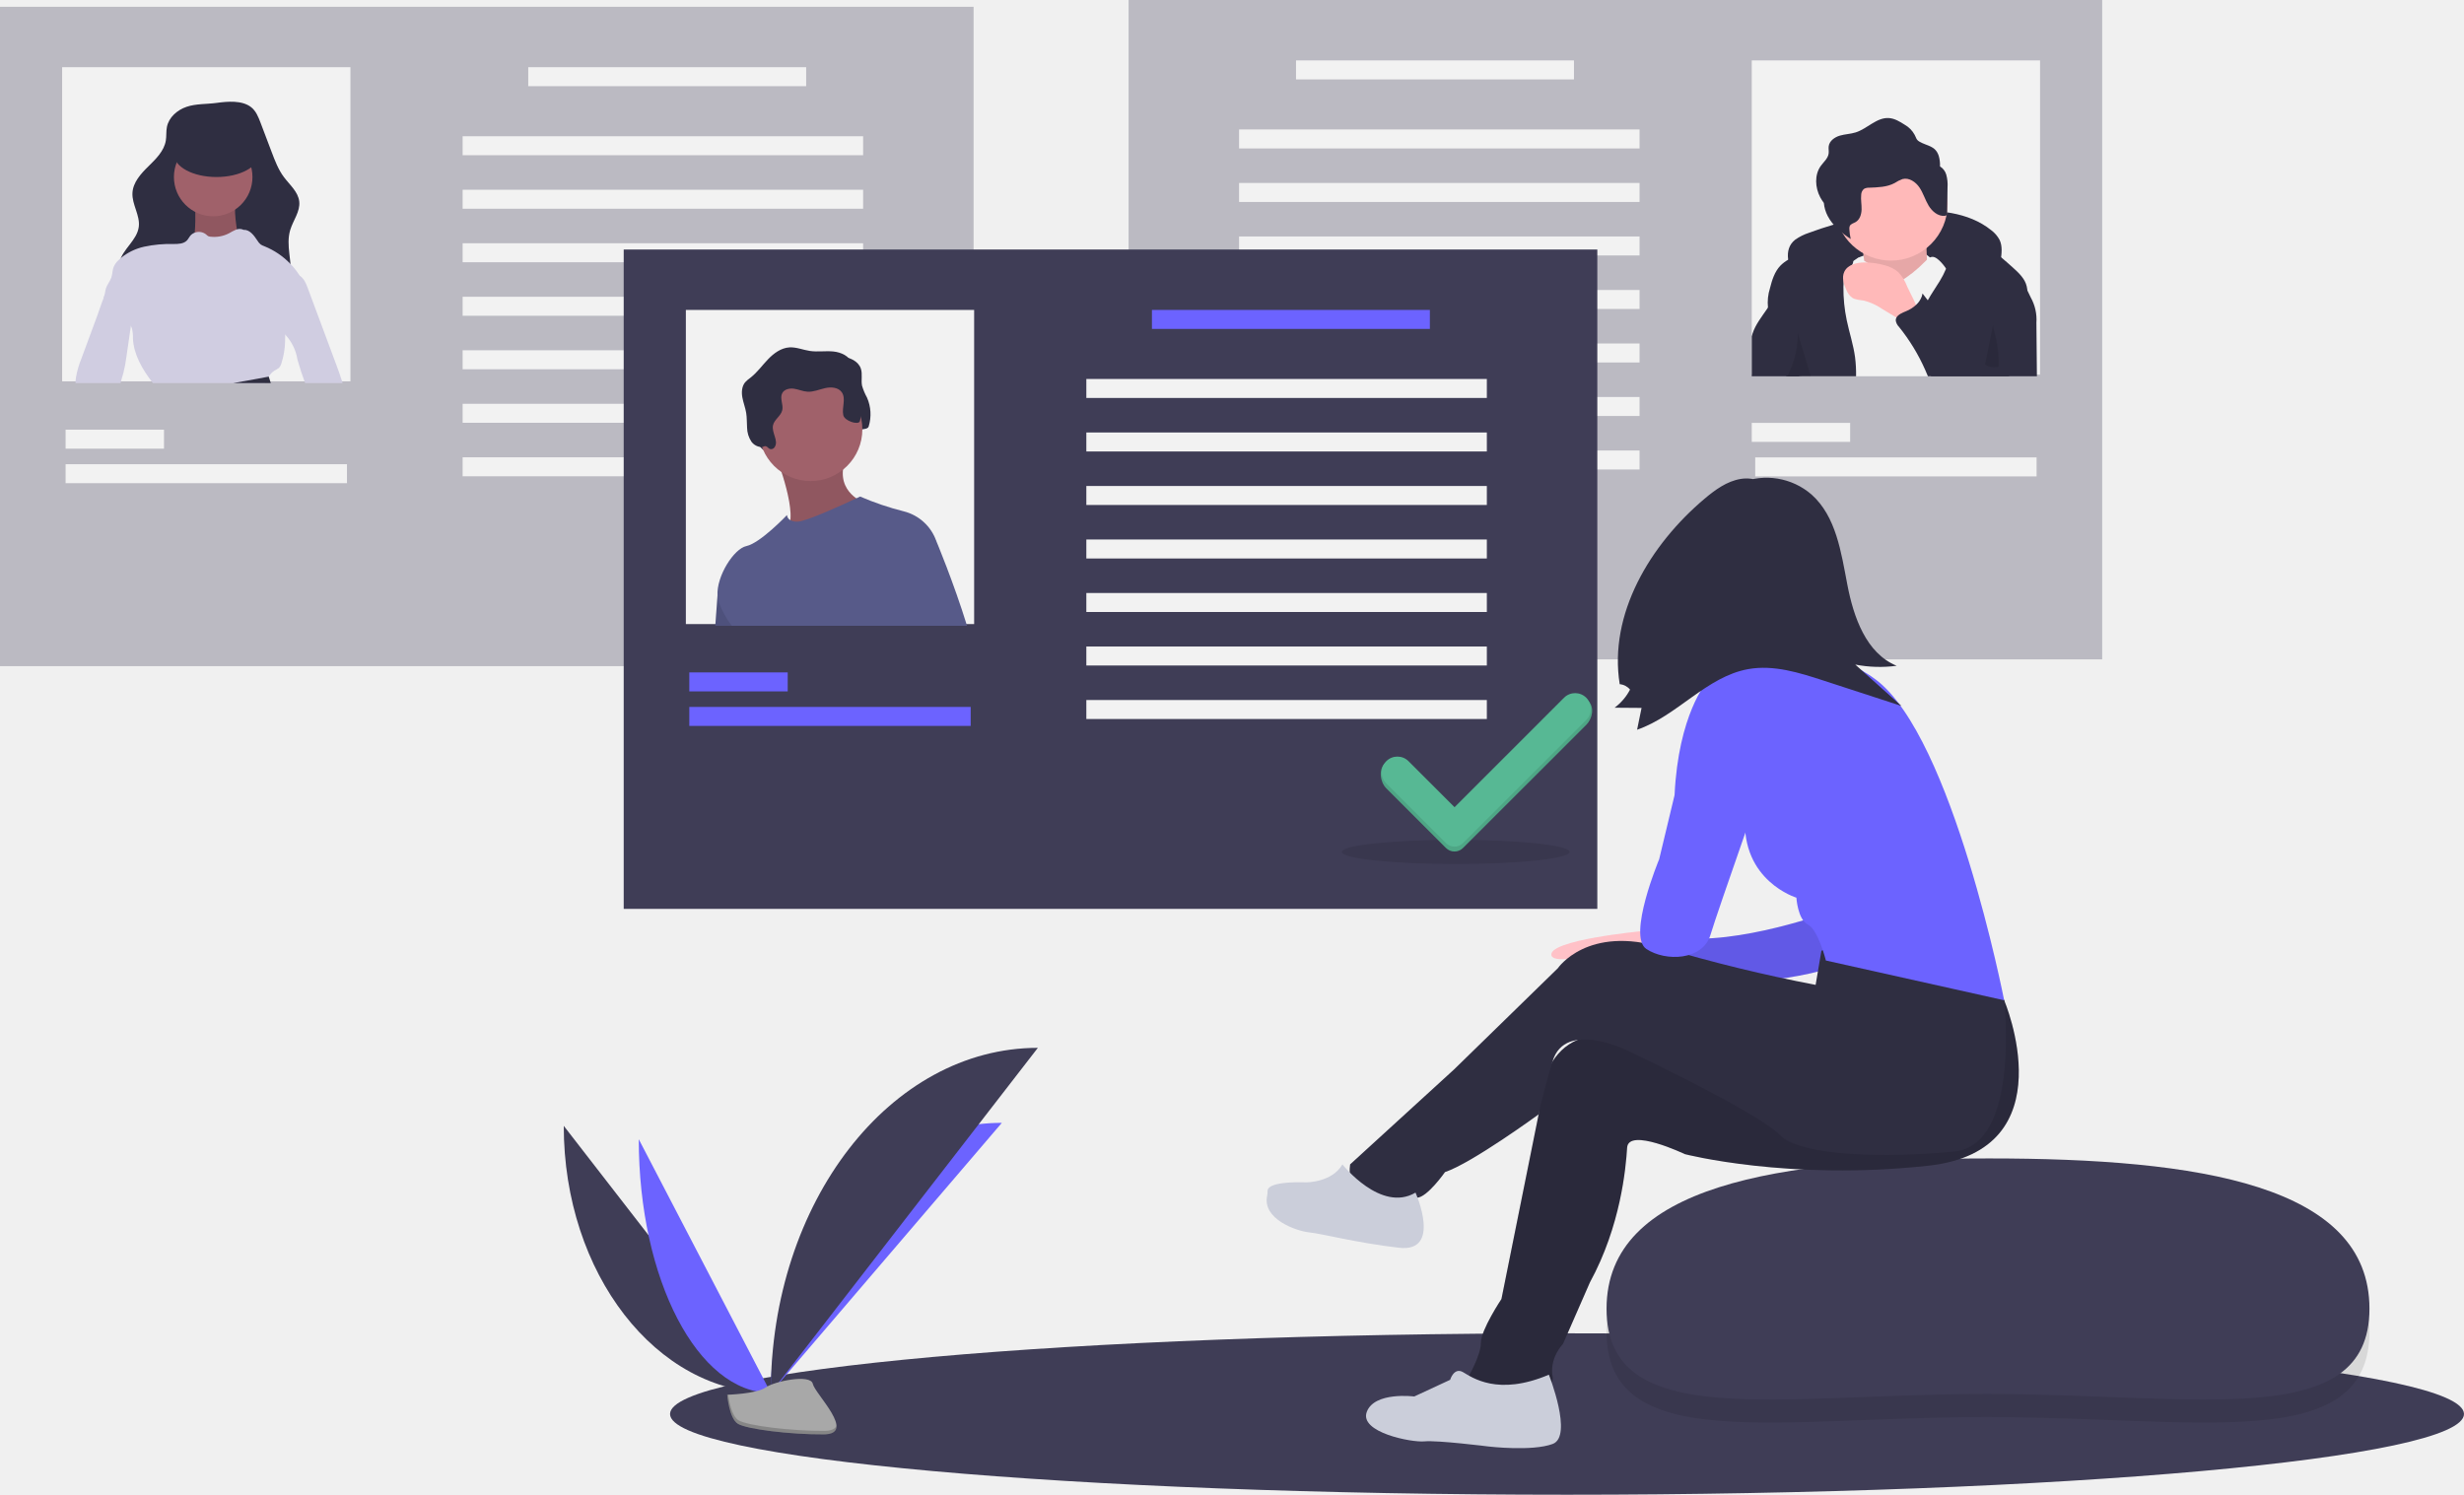
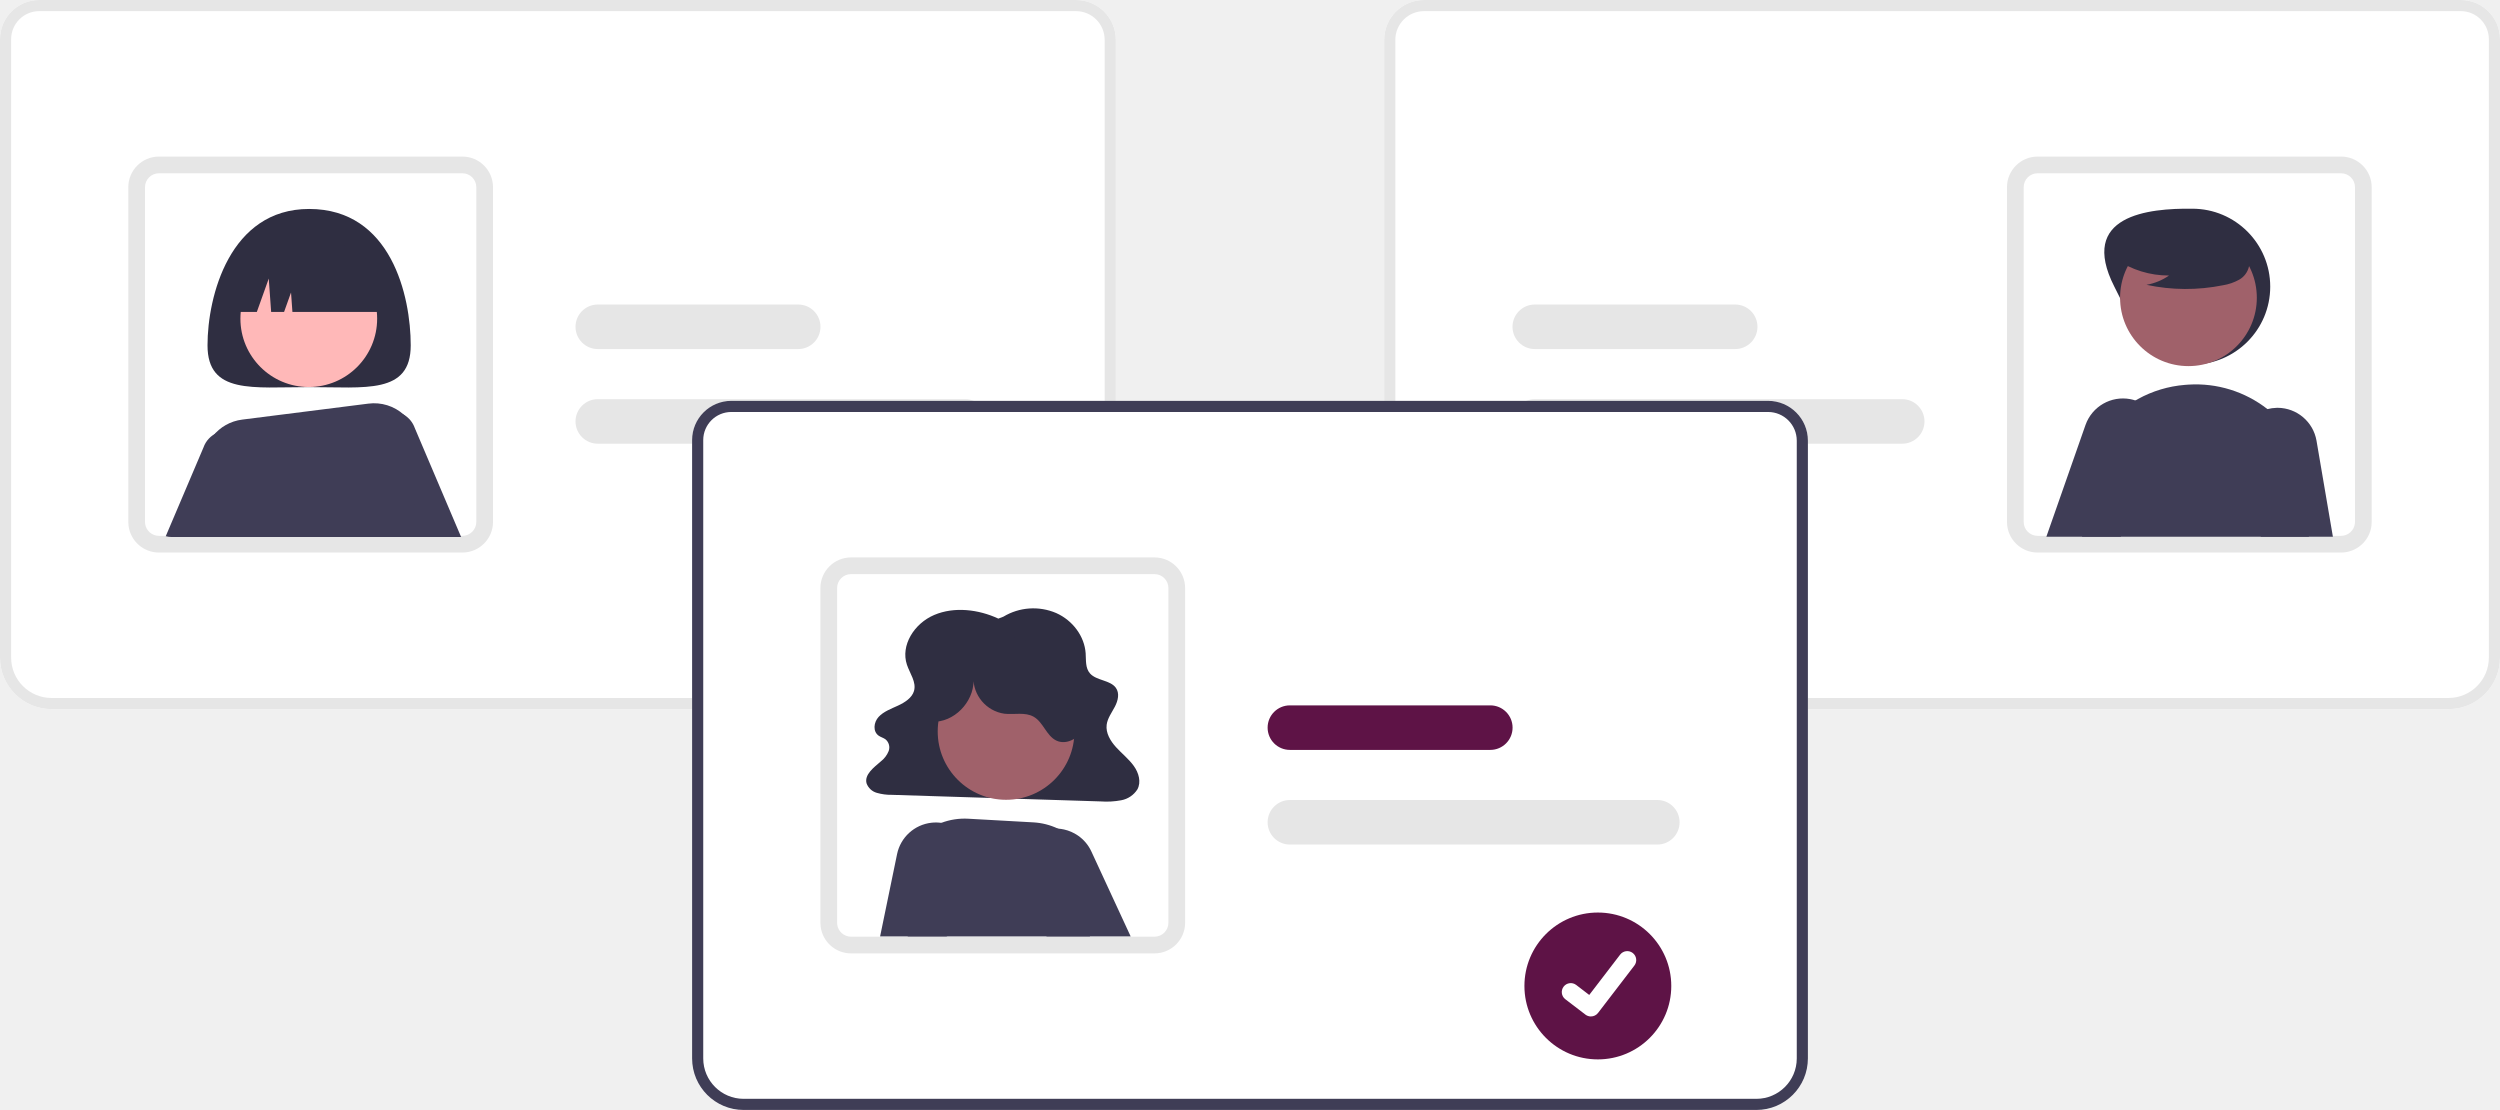
- <svg xmlns="http://www.w3.org/2000/svg" id="b225c2ac-b0fc-4c56-8095-6e63207963c3" data-name="Layer 1" width="1068.583" height="648.295" viewBox="0 0 1068.583 648.295">
-   <ellipse cx="679.583" cy="613.295" rx="389" ry="35" fill="#3f3d56" />
-   <rect x="555.153" y="125.852" width="422.231" height="285.979" transform="translate(1466.829 411.8314) rotate(-180)" fill="#3f3d56" opacity="0.3" />
-   <rect x="759.703" y="26.202" width="125.022" height="136.252" fill="#f2f2f2" />
-   <rect x="627.771" y="152.055" width="120.53" height="8.235" transform="translate(1310.364 186.4918) rotate(-180)" fill="#f2f2f2" />
-   <rect x="825.411" y="309.268" width="42.672" height="8.235" transform="translate(1627.786 500.9191) rotate(-180)" fill="#f2f2f2" />
-   <rect x="826.908" y="324.241" width="122.028" height="8.235" transform="translate(1710.136 530.8645) rotate(-180)" fill="#f2f2f2" />
-   <rect x="603.066" y="182" width="173.684" height="8.235" transform="translate(1314.107 246.3827) rotate(-180)" fill="#f2f2f2" />
-   <rect x="603.066" y="205.208" width="173.684" height="8.235" transform="translate(1314.107 292.7982) rotate(-180)" fill="#f2f2f2" />
-   <rect x="603.066" y="228.415" width="173.684" height="8.235" transform="translate(1314.107 339.2136) rotate(-180)" fill="#f2f2f2" />
-   <rect x="603.066" y="251.623" width="173.684" height="8.235" transform="translate(1314.107 385.6291) rotate(-180)" fill="#f2f2f2" />
-   <rect x="603.066" y="274.831" width="173.684" height="8.235" transform="translate(1314.107 432.0445) rotate(-180)" fill="#f2f2f2" />
-   <rect x="603.066" y="298.039" width="173.684" height="8.235" transform="translate(1314.107 478.46) rotate(-180)" fill="#f2f2f2" />
-   <rect x="603.066" y="321.246" width="173.684" height="8.235" transform="translate(1314.107 524.8755) rotate(-180)" fill="#f2f2f2" />
-   <path d="M844.187,229.857a22.115,22.115,0,0,1,6.054-3.036,154.367,154.367,0,0,1,42.655-9.285c12.683-.899,26.43.169,36.336,8.14a12.494,12.494,0,0,1,3.686,4.294c1.246,2.689.869,5.816.465,8.752a9.89,9.89,0,0,1-.849,3.295c-1.333,2.538-4.615,3.427-7.466,3.123s-5.526-1.51-8.337-2.07a37.269,37.269,0,0,0-5.266-.536l-17.635-.955c-10.966-.594-22.077-1.177-32.834,1.036a32.706,32.706,0,0,0-9.486,3.269c-2.457,1.379-4.111,3.359-6.391.811C841.112,242.219,838.896,233.992,844.187,229.857Z" transform="translate(-65.70844 -125.8523)" fill="#2f2e41" />
-   <path d="M871.514,237.656s23.72-10.633,32.717,1.636-4.908,7.361-4.908,7.361l-15.541,4.908-17.177-3.272Z" transform="translate(-65.70844 -125.8523)" fill="#f2f2f2" />
-   <path d="M872.741,229.885s3.272,15.541.818,19.63,13.905,9.815,13.905,9.815l15.541-6.543s-4.09-25.356,0-30.263Z" transform="translate(-65.70844 -125.8523)" fill="#ffb9b9" />
-   <path d="M872.741,229.885s3.272,15.541.818,19.63,13.905,9.815,13.905,9.815l15.541-6.543s-4.09-25.356,0-30.263Z" transform="translate(-65.70844 -125.8523)" opacity="0.1" />
-   <path d="M910.366,214.345a24.558,24.558,0,0,1-24.538,24.538,23.947,23.947,0,0,1-4.36-.393,24.537,24.537,0,1,1,28.897-24.145Z" transform="translate(-65.70844 -125.8523)" fill="#ffb9b9" />
-   <path d="M925.182,289.055h-78.255l1.774-7.704,7.681-33.471,8.879-5.997.007-.007,4.17-2.822,2.074-1.4s1.228.561,2.643,1.325c.412.232.831.472,1.25.726.007-.007.007,0,.007,0a14.648,14.648,0,0,1,1.931,1.34c.112.105.21.195.307.292,1.557,1.557,6.101,9.822,13.618,5.592a11.448,11.448,0,0,0,1.1-.689,54.46,54.46,0,0,0,5.592-4.439c1.58-1.445,2.605-2.56,3.444-3.331a5.438,5.438,0,0,1,1.273-.943,2.42,2.42,0,0,1,1.145-.277c2.456,0,5.727,4.904,5.727,4.904l.097.284.007.022,10.324,30.993Z" transform="translate(-65.70844 -125.8523)" fill="#f2f2f2" />
-   <path d="M846.927,289.055h23.717a57.721,57.721,0,0,0-.427-8.205c-.726-5.473-2.508-10.743-3.631-16.148a67.934,67.934,0,0,1-1.43-14.404c.007-.666.022-1.34.082-2.014a9.22,9.22,0,0,1,1.295-4.372c.561-.861,1.333-1.595,1.931-2.418a5.548,5.548,0,0,0,.547-.861v-.007a4.976,4.976,0,0,0,.202-.457,3.696,3.696,0,0,0,.225-1.115c.135-2.47-2.104-4.851-4.522-5.869a16.906,16.906,0,0,0-10.593-.427,50.422,50.422,0,0,0-9.957,4.073c-1.071.524-2.134,1.063-3.159,1.662a15.684,15.684,0,0,0-3.346,2.545c-2.545,2.628-3.661,6.289-4.559,9.83a20.782,20.782,0,0,0-.861,8.385c.007.09.03.187.045.277.891,4.664,4.694,8.168,6.723,12.465,2.351,4.986,2.194,10.795,1.258,16.23-.045.277-.097.554-.15.831h6.61Z" transform="translate(-65.70844 -125.8523)" fill="#2f2e41" />
-   <path d="M943.471,259.102a185.349,185.349,0,0,0-6.461,29.953H903.202q-1.325-3.616-2.643-7.239a54.276,54.276,0,0,1-1.804-5.57,26.657,26.657,0,0,1-.756-6.708c0-.539.022-1.085.067-1.624a.023.023,0,0,0,0-.03,26.789,26.789,0,0,1,1.954-8.287,30.912,30.912,0,0,1,1.722-3.496c1.572-2.845,3.474-5.525,5.166-8.31a38.138,38.138,0,0,0,2.748-5.33.028.028,0,0,1,.007-.022,19.132,19.132,0,0,0,1.55-7.449c-.052-3.302-5.637-9.059.434-8.505,8.287.749,15.407,5.518,21.898,10.953,1.729,1.452,3.421,2.957,5.076,4.439,2.56,2.306,5.263,4.821,6.034,8.183a8.724,8.724,0,0,1,.217,1.632A22.405,22.405,0,0,1,943.471,259.102Z" transform="translate(-65.70844 -125.8523)" fill="#2f2e41" />
-   <path d="M892.797,250.073a18.281,18.281,0,0,0-3.839-6.189,14.241,14.241,0,0,0-5.864-2.971,32.065,32.065,0,0,0-8.602-1.233c-3.464-.022-7.481.908-8.952,4.044-1.168,2.49-.263,5.44.914,7.926a7.771,7.771,0,0,0,2.425,3.276c1.494,1.009,3.426.977,5.197,1.315a23.969,23.969,0,0,1,7.681,3.48l6.067,3.667,10.421,6.299c-.275-.166-.177-7.312-.497-8.484C896.718,257.432,894.397,253.646,892.797,250.073Z" transform="translate(-65.70844 -125.8523)" fill="#ffb9b9" />
-   <path d="M909.748,201.557a6.228,6.228,0,0,0-2.701-3.526,14.294,14.294,0,0,0-.57-4.653c-1.486-4.393-5.006-4.141-8.328-6.084-1.441-.843-1.352-1.587-2.102-2.972a11.029,11.029,0,0,0-4.25-4.336c-2.131-1.358-4.38-2.756-6.901-2.928-5.298-.361-9.359,4.622-14.423,6.221-2.232.705-4.63.734-6.874,1.4s-4.482,2.257-4.816,4.574c-.154,1.069.118,2.167-.039,3.236-.311,2.125-2.176,3.613-3.424,5.361-2.76,3.865-2.444,9.325-.237,13.53a19.019,19.019,0,0,0,1.591,2.49,15.319,15.319,0,0,0,1.68,5.689c2.207,4.205,6.005,7.348,9.972,9.958a23.537,23.537,0,0,1-.588-4.247,2.929,2.929,0,0,1,.181-1.407c.442-.924,1.609-1.169,2.499-1.675,1.844-1.048,2.567-3.366,2.62-5.486s-.396-4.243-.174-6.352a3.471,3.471,0,0,1,1.188-2.553,4.104,4.104,0,0,1,2.24-.534c3.777-.154,7.724-.224,11.056-2.01a16.385,16.385,0,0,1,3.441-1.741c2.832-.738,5.726,1.246,7.358,3.675s2.446,5.32,3.951,7.829,4.107,4.747,7.018,4.45a1.165,1.165,0,0,0,.869-.387,1.303,1.303,0,0,0,.16-.741l.163-11.128A16.82,16.82,0,0,0,909.748,201.557Z" transform="translate(-65.70844 -125.8523)" fill="#2f2e41" />
-   <path d="M845.033,275.872q.797,6.569.966,13.183H825.411V271.754c.105-.419.217-.831.352-1.243,1.288-3.968,3.99-7.292,6.333-10.743.112-.172.232-.344.344-.517a28.107,28.107,0,0,0,2.56-4.619c.337-.794.876-4.634,1.445-4.963,2.441-1.415,4.424,4.634,4.761,5.982,1.198,4.799,2.239,9.642,3.025,14.531Q844.692,273.023,845.033,275.872Z" transform="translate(-65.70844 -125.8523)" fill="#2f2e41" />
-   <path d="M949.071,289.055H901.809c-.404-.951-.801-1.902-1.22-2.845a83.172,83.172,0,0,0-11.334-18.589,4.918,4.918,0,0,1-1.4-2.777,2.351,2.351,0,0,1,.307-1.25c.719-1.34,2.62-2.126,4.162-2.762a14.343,14.343,0,0,0,4.327-2.725,9.279,9.279,0,0,0,2.501-3.691,8.099,8.099,0,0,0,.314-1.273c.217.284.442.576.659.861.531.704,1.071,1.4,1.617,2.096,5.24,6.73,10.998,13.363,18.237,17.353a30.682,30.682,0,0,0,5.959,2.538,1.564,1.564,0,0,0,1.258,0,1.522,1.522,0,0,0,.546-1.003c.644-2.695.868-5.473,1.34-8.205a46.735,46.735,0,0,1,4.934-14.209c1.34-2.493,5.697-11.604,8.46-5.862q1.19,2.482,2.396,4.978c.502,1.056,1.011,2.104,1.52,3.159a19.648,19.648,0,0,1,2.463,11.005Q948.966,277.466,949.071,289.055Z" transform="translate(-65.70844 -125.8523)" fill="#2f2e41" />
-   <path d="M846.927,289.055h4.095l-2.321-7.703-3.346-11.102a36.216,36.216,0,0,1-.322,5.622,37.435,37.435,0,0,1-3.264,11.11c-.322.681-.666,1.37-.943,2.074h6.101Z" transform="translate(-65.70844 -125.8523)" opacity="0.1" />
-   <path d="M930.34,265.38c-.577,1.551-.053,3.266.391,4.859a48.96,48.96,0,0,1,1.784,14.207.517.517,0,0,1-.605.62c-1.888.116-4.049.128-5.33-1.264Z" transform="translate(-65.70844 -125.8523)" opacity="0.1" />
-   <rect y="2.943" width="422.231" height="285.979" fill="#3f3d56" opacity="0.3" />
-   <rect x="26.951" y="29.146" width="125.022" height="136.252" fill="#f2f2f2" />
-   <rect x="229.083" y="29.146" width="120.53" height="8.235" fill="#f2f2f2" />
-   <rect x="28.448" y="186.359" width="42.672" height="8.235" fill="#f2f2f2" />
-   <rect x="28.448" y="201.332" width="122.028" height="8.235" fill="#f2f2f2" />
-   <rect x="200.635" y="59.091" width="173.684" height="8.235" fill="#f2f2f2" />
-   <rect x="200.635" y="82.299" width="173.684" height="8.235" fill="#f2f2f2" />
-   <rect x="200.635" y="105.507" width="173.684" height="8.235" fill="#f2f2f2" />
-   <rect x="200.635" y="128.714" width="173.684" height="8.235" fill="#f2f2f2" />
-   <rect x="200.635" y="151.922" width="173.684" height="8.235" fill="#f2f2f2" />
-   <rect x="200.635" y="175.13" width="173.684" height="8.235" fill="#f2f2f2" />
-   <rect x="200.635" y="198.338" width="173.684" height="8.235" fill="#f2f2f2" />
-   <path d="M214.283,291.998H198.03q-1.875-5.042-3.331-10.211a20.399,20.399,0,0,0-5.3-10.803,20.037,20.037,0,0,1-2.283-3.099,14.557,14.557,0,0,1-1.437-8.826,22.926,22.926,0,0,1,.419-2.501c.711-3.197,1.902-6.266,2.897-9.38a3.558,3.558,0,0,1,2.905-2.403,5.762,5.762,0,0,1,3.174.367,3.942,3.942,0,0,1,.636.329c1.774,1.071,2.695,3.257,3.436,5.255q5.087,13.655,10.166,27.31.988,2.65,1.976,5.315c.973,2.605,1.939,5.21,2.762,7.868C214.133,291.482,214.208,291.736,214.283,291.998Z" transform="translate(-65.70844 -125.8523)" fill="#d0cde1" />
-   <path d="M146.622,172.18c-4.041,1.365-7.702,4.557-8.529,8.741-.384,1.94-.148,3.956-.471,5.906-.749,4.524-4.3,7.979-7.575,11.188s-6.658,6.938-6.897,11.517c-.262,5.014,3.375,9.712,2.745,14.693-.731,5.787-6.844,9.538-8.355,15.172-1.009,3.762.227,7.815,2.262,11.137,3.876,6.33,10.503,10.628,17.559,12.932s14.571,2.789,21.994,2.866c9.038.095,18.85-.681,25.641-6.646a20.541,20.541,0,0,0,6.819-13.373c.645-6.909-2.239-14.048-.25-20.697,1.252-4.184,4.391-8.005,3.923-12.347-.458-4.245-4.166-7.255-6.71-10.684-2.375-3.202-3.816-6.984-5.229-10.712l-4.833-12.757c-.95-2.508-1.993-5.145-4.11-6.791-3.964-3.081-10.337-2.476-14.972-1.84C155.335,171.075,150.757,170.783,146.622,172.18Z" transform="translate(-65.70844 -125.8523)" fill="#2f2e41" />
-   <path d="M150.361,214.22s.473,14.191-.946,15.61S155.091,240.71,155.091,240.71l12.772-.473,6.622-5.203-5.676-7.569s-2.365-12.299-.473-15.137S150.361,214.22,150.361,214.22Z" transform="translate(-65.70844 -125.8523)" fill="#a0616a" />
-   <path d="M150.361,214.22s.473,14.191-.946,15.61S155.091,240.71,155.091,240.71l12.772-.473,6.622-5.203-5.676-7.569s-2.365-12.299-.473-15.137S150.361,214.22,150.361,214.22Z" transform="translate(-65.70844 -125.8523)" opacity="0.1" />
-   <circle cx="92.457" cy="76.778" r="17.029" fill="#a0616a" />
-   <path d="M166.894,291.998H180.699c.517-.936,1.003-1.909,1.565-2.792v-.007a7.643,7.643,0,0,1,2.515-2.635,9.911,9.911,0,0,0,1.864-1.115,4.809,4.809,0,0,0,1.138-2.126,32.947,32.947,0,0,0,1.557-9.178c.022-1.048,0-2.111.06-3.159a13.282,13.282,0,0,1,.314-2.433,19.16,19.16,0,0,1,2.044-4.627q2.807-5.109,5.63-10.219a7.143,7.143,0,0,0,.382-2.995,7.381,7.381,0,0,0-1.213-3.841c-.262-.472-.547-.943-.846-1.4a31.093,31.093,0,0,0-4.013-5.121,32.463,32.463,0,0,0-11.424-7.733,6.63,6.63,0,0,1-1.535-.749,6.37,6.37,0,0,1-1.407-1.684c-1.497-2.253-3.324-4.791-6.027-4.649a3.705,3.705,0,0,0-2.86-.195,3.91,3.91,0,0,0-.419.135,26.606,26.606,0,0,0-3.002,1.565,13.935,13.935,0,0,1-8.085,1.467,2.739,2.739,0,0,1-.943-.24,4.834,4.834,0,0,1-.868-.704,4.992,4.992,0,0,0-4.963-.794,4.507,4.507,0,0,0-1.976,1.392c-.494.621-.838,1.37-1.385,1.954-1.415,1.512-3.751,1.572-5.817,1.565a53.759,53.759,0,0,0-12.779,1.175,24.293,24.293,0,0,0-10.062,4.866l-.007.007c-.404.344-.779.696-1.153,1.071a8.546,8.546,0,0,0-1.991,2.845c-.569,1.467-.494,3.122-1.011,4.612-.569,1.669-1.834,3.032-2.343,4.709-.389,1.273-.337,2.68-.981,3.833.03.022.052.045.082.067,2.725,2.396,5.053,5.54,7.786,7.913a15.713,15.713,0,0,1,3.953,4.417,7.296,7.296,0,0,1,.487,1.198,18.419,18.419,0,0,1,.404,4.357c.344,7,4.14,13.348,8.385,18.918.082.112.165.225.255.329Z" transform="translate(-65.70844 -125.8523)" fill="#d0cde1" />
-   <path d="M122.478,267.196q-.966,6.704-1.946,13.401a58.384,58.384,0,0,1-1.333,7.097c-.389,1.445-.891,2.86-1.243,4.305H98.461a18.677,18.677,0,0,1,.187-2.418,39.978,39.978,0,0,1,2.433-8.392q3.403-9.186,6.798-18.387c.966-2.613,1.797-5.345,2.86-7.936.187-.479.389-.958.606-1.422,1.13-2.486,4.267-1.467,6.588-1.093a6.256,6.256,0,0,1,1.842.524,4.752,4.752,0,0,1,1.729,1.632c2.201,3.257,1.722,7.561,1.153,11.454Q122.567,266.579,122.478,267.196Z" transform="translate(-65.70844 -125.8523)" fill="#d0cde1" />
-   <path d="M182.264,289.206c.03.105.352,1.22.883,2.792H166.894c8.055-1.385,15.37-2.8,15.37-2.8Z" transform="translate(-65.70844 -125.8523)" fill="#2f2e41" />
-   <ellipse cx="93.876" cy="66.845" rx="18.448" ry="9.934" fill="#2f2e41" />
-   <rect x="270.489" y="108.222" width="422.231" height="285.979" fill="#3f3d56" />
-   <ellipse cx="631.332" cy="369.496" rx="49.41" ry="5.24" opacity="0.1" />
-   <rect x="297.44" y="134.424" width="125.022" height="136.252" fill="#f2f2f2" />
-   <path d="M403.407,322.834a1.835,1.835,0,0,0,2.151-.889c1.729-2.724-1.454-6.238-.765-9.39.552-2.526,3.422-4.025,4.009-6.542.57-2.446-1.187-5.204.001-7.418.93-1.734,3.254-2.191,5.198-1.887s3.79,1.159,5.754,1.278c2.618.16,5.113-.993,7.672-1.564s5.681-.347,7.187,1.8c1.933,2.757-.028,6.596.645,9.895.535,2.62,2.728,4.789,2.775,7.462.017.95-2.481.185-2.348,1.126s-1.048.112-.104.001a1.869,1.869,0,0,0,1.42-1.689c.112-.784,1.585-1.045,1.568-1.837-.04-1.855,3.314-.604,3.867-2.376a17.964,17.964,0,0,0-.734-12.532,25.099,25.099,0,0,1-2.14-5.097c-.493-2.46.283-5.1-.53-7.474-1.095-3.198-4.719-4.829-8.084-5.16s-6.784.262-10.129-.227c-2.997-.437-5.898-1.736-8.921-1.548-3.627.226-6.783,2.563-9.297,5.187s-4.647,5.642-7.502,7.89a14.714,14.714,0,0,0-2.406,2.071c-1.454,1.772-1.602,4.297-1.197,6.554s1.285,4.409,1.657,6.672c.349,2.126.242,4.298.392,6.447a11.333,11.333,0,0,0,1.891,6.086,5.744,5.744,0,0,0,4.47,2.335c.605.014,1.116-.53,1.727-.388C402.397,321.799,402.729,322.524,403.407,322.834Z" transform="translate(-65.70844 -125.8523)" fill="#2f2e41" />
-   <path d="M375.913,397.277c.547-7.494.958-13.094.958-13.094l3.534-9.313,11.342,22.407Z" transform="translate(-65.70844 -125.8523)" fill="#575a89" />
-   <path d="M375.913,397.277c.547-7.494.958-13.094.958-13.094l3.534-9.313,11.342,22.407Z" transform="translate(-65.70844 -125.8523)" opacity="0.1" />
-   <path d="M402.197,323.597s10.576,26.92,4.487,32.048,33.97-8.653,33.97-8.653l-.961-3.525s-13.14-5.128-6.73-19.87S402.197,323.597,402.197,323.597Z" transform="translate(-65.70844 -125.8523)" fill="#a0616a" />
-   <path d="M402.197,323.597s10.576,26.92,4.487,32.048,33.97-8.653,33.97-8.653l-.961-3.525s-13.14-5.128-6.73-19.87S402.197,323.597,402.197,323.597Z" transform="translate(-65.70844 -125.8523)" opacity="0.1" />
-   <circle cx="351.551" cy="186.207" r="22.433" fill="#a0616a" />
-   <path d="M471.738,360.452s-.09,1.782-.247,4.896c-.322,6.341-.898,18.222-1.475,31.929H383.055a43.116,43.116,0,0,1-5.532-9.904,10.688,10.688,0,0,1-.651-3.189c-.479-8.497,7.134-20.355,12.51-21.486,6.086-1.288,17.623-13.461,17.623-13.461a2.745,2.745,0,0,0,1.467,2.216v.007a5.964,5.964,0,0,0,3.017.659c3.758,0,20.288-7.629,25.596-10.122,1.041-.487,1.647-.779,1.647-.779a124.4,124.4,0,0,0,18.911,6.416A20.112,20.112,0,0,1,471.738,360.452Z" transform="translate(-65.70844 -125.8523)" fill="#575a89" />
-   <path d="M399.561,320.591a1.835,1.835,0,0,0,2.151-.889c1.729-2.724-1.454-6.238-.765-9.39.552-2.526,3.422-4.025,4.009-6.542.57-2.446-1.187-5.204.001-7.418.93-1.734,3.254-2.191,5.198-1.887s3.79,1.159,5.754,1.278c2.618.16,5.113-.993,7.672-1.564s5.681-.347,7.187,1.8c1.933,2.757-.028,6.596.645,9.895.535,2.62,6.625,4.459,7.177,2.687a17.964,17.964,0,0,0-.734-12.532,25.1,25.1,0,0,1-2.14-5.097c-.493-2.46.283-5.1-.53-7.474-1.095-3.198-4.719-4.829-8.084-5.16s-6.784.262-10.129-.227c-2.997-.437-5.898-1.736-8.921-1.548-3.627.226-6.783,2.563-9.297,5.187s-4.647,5.642-7.502,7.89a14.714,14.714,0,0,0-2.406,2.071c-1.454,1.772-1.602,4.297-1.197,6.554s1.285,4.409,1.657,6.672c.349,2.126.242,4.298.392,6.447a11.333,11.333,0,0,0,1.891,6.086,5.744,5.744,0,0,0,4.47,2.335c.605.014,1.116-.53,1.727-.388C398.551,319.555,398.883,320.28,399.561,320.591Z" transform="translate(-65.70844 -125.8523)" fill="#2f2e41" />
-   <path d="M482.855,397.277H457.477c-1.931-14.164-3.526-28.972-3.526-28.972l5.128-2.246,10.421-5.607s.764,1.812,1.991,4.896C474.111,371.943,478.865,384.356,482.855,397.277Z" transform="translate(-65.70844 -125.8523)" opacity="0.1" />
-   <path d="M485.094,397.277H456.451c-4.245-15.497-8.43-32.341-8.43-32.341l10.9-8.01,12.817,3.526S479.24,378.307,485.094,397.277Z" transform="translate(-65.70844 -125.8523)" fill="#575a89" />
-   <rect x="499.572" y="134.424" width="120.53" height="8.235" fill="#6c63ff" />
-   <rect x="298.937" y="291.638" width="42.672" height="8.235" fill="#6c63ff" />
-   <rect x="298.937" y="306.611" width="122.028" height="8.235" fill="#6c63ff" />
-   <rect x="471.124" y="164.37" width="173.684" height="8.235" fill="#f2f2f2" />
-   <rect x="471.124" y="187.578" width="173.684" height="8.235" fill="#f2f2f2" />
-   <rect x="471.124" y="210.785" width="173.684" height="8.235" fill="#f2f2f2" />
-   <rect x="471.124" y="233.993" width="173.684" height="8.235" fill="#f2f2f2" />
-   <rect x="471.124" y="257.201" width="173.684" height="8.235" fill="#f2f2f2" />
-   <rect x="471.124" y="280.409" width="173.684" height="8.235" fill="#f2f2f2" />
-   <rect x="471.124" y="303.616" width="173.684" height="8.235" fill="#f2f2f2" />
-   <path d="M743.993,430.581l-47.478,47.478L676.559,458.104a6.822,6.822,0,0,0-9.647-0l-.717-1.072c-2.664,2.664-1.947,8.055.717,10.719l25.892,25.892a5.205,5.205,0,0,0,7.359.002L753.635,440.228c2.666-2.663,3.633-7.546.968-10.21h0C751.94,427.355,746.656,427.918,743.993,430.581Z" transform="translate(-65.70844 -125.8523)" fill="#57b894" />
-   <path d="M743.993,430.581l-47.478,47.478L676.559,458.104a6.822,6.822,0,0,0-9.647-0l-.717-1.072c-2.664,2.664-1.947,8.055.717,10.719l25.892,25.892a5.205,5.205,0,0,0,7.359.002L753.635,440.228c2.666-2.663,3.633-7.546.968-10.21h0C751.94,427.355,746.656,427.918,743.993,430.581Z" transform="translate(-65.70844 -125.8523)" opacity="0.1" />
-   <path d="M743.993,428.476l-47.478,47.478L676.559,455.999a6.822,6.822,0,0,0-9.647,0h0a6.822,6.822,0,0,0,0,9.647l25.892,25.892a5.205,5.205,0,0,0,7.359.002l53.472-53.416a6.82,6.82,0,0,0,.002-9.647h0A6.82,6.82,0,0,0,743.993,428.476Z" transform="translate(-65.70844 -125.8523)" fill="#57b894" />
-   <path d="M1093.292,703.471c0,53.533-74.619,36.975-165.983,36.975S762.434,757.005,762.434,703.471s74.609-65.177,165.973-65.177S1093.292,649.938,1093.292,703.471Z" transform="translate(-65.70844 -125.8523)" opacity="0.1" />
-   <path d="M1093.292,693.471c0,53.533-74.619,36.975-165.983,36.975S762.434,747.005,762.434,693.471s74.609-65.177,165.973-65.177S1093.292,639.938,1093.292,693.471Z" transform="translate(-65.70844 -125.8523)" fill="#3f3d56" />
-   <path d="M781.363,525.762l-3.381,3.926S736.87,533.548,738.538,540.222s49.498-8.899,49.498-8.899Z" transform="translate(-65.70844 -125.8523)" fill="#ffc1c7" />
-   <path d="M855.888,522.425s-43.936,15.572-67.851,8.899l11.123,22.246s56.728-1.668,66.739-11.679S855.888,522.425,855.888,522.425Z" transform="translate(-65.70844 -125.8523)" fill="#6c63ff" />
-   <path d="M855.888,522.425s-43.936,15.572-67.851,8.899l11.123,22.246s56.728-1.668,66.739-11.679S855.888,522.425,855.888,522.425Z" transform="translate(-65.70844 -125.8523)" opacity="0.1" />
-   <circle cx="760.425" cy="247.8" r="29.476" fill="#ffc1c7" />
-   <path d="M851.267,401.325a22.993,22.993,0,0,0,3.819,5.293A48.214,48.214,0,0,0,869.295,417.251a484.153,484.153,0,0,1-50.624,7.528c1.795-6.319-.568-13.078-3.742-18.829s-7.221-11.111-9.208-17.373l19.923.536c3.615.097,7.242.205,10.856.028,2.701-.132,7.202-1.751,9.723-1.155C851.554,389.247,848.94,396.598,851.267,401.325Z" transform="translate(-65.70844 -125.8523)" fill="#ffc1c7" />
-   <path d="M918.178,539.666l16.685,20.022S962.67,624.758,902.049,631.432s-105.67-5.005-105.67-5.005-24.471-11.679-25.027-2.781-2.781,33.926-16.129,58.397l-11.679,26.696s-6.118,6.118-4.449,14.46-37.263,11.123-36.706,0c0,0,5.562-9.455,5.562-15.016s8.899-18.909,8.899-18.909l16.129-80.087s-1.112-41.156,36.706-33.369,91.766-1.668,91.766-1.668l12.235-42.824Z" transform="translate(-65.70844 -125.8523)" fill="#2f2e41" />
-   <path d="M918.178,539.666l16.685,20.022S962.67,624.758,902.049,631.432s-105.67-5.005-105.67-5.005-24.471-11.679-25.027-2.781-2.781,33.926-16.129,58.397l-11.679,26.696s-6.118,6.118-4.449,14.46-37.263,11.123-36.706,0c0,0,5.562-9.455,5.562-15.016s8.899-18.909,8.899-18.909l16.129-80.087s-1.112-41.156,36.706-33.369,91.766-1.668,91.766-1.668l12.235-42.824Z" transform="translate(-65.70844 -125.8523)" opacity="0.1" />
-   <path d="M855.61,538.201s50.888-19.113,79.253,21.487c0,0,7.23,62.846-21.69,65.627s-66.739,2.225-75.638-7.23-65.07-36.15-65.07-36.15-27.961-14.262-33.446,4.27-6.041,22.982-6.041,22.982-28.92,21.134-40.6,25.027c0,0-7.786,11.123-12.235,11.123s-31.701,6.118-28.92-14.46l45.049-41.156,45.049-43.936s12.792-18.909,45.605-8.899a678.453,678.453,0,0,0,66.183,16.129Z" transform="translate(-65.70844 -125.8523)" fill="#2f2e41" />
-   <path d="M737.426,722.086s10.567,26.696,1.668,30.033-27.808,1.112-27.808,1.112-22.246-2.781-27.808-2.225-28.364-3.893-25.027-12.792,20.578-6.674,20.578-6.674L694.602,724.31s1.668-5.562,5.562-3.337S715.18,731.54,737.426,722.086Z" transform="translate(-65.70844 -125.8523)" fill="#cbceda" />
-   <path d="M679.586,643.111s11.679,26.139-7.23,23.915-33.369-6.118-38.931-6.674c-5.35-.535-20.477-5.701-18.156-15.994a9.155,9.155,0,0,0,.151-2.02c0-1.382,1.877-4.093,16.893-3.676,0,0,11.123,0,15.572-7.786C647.885,630.876,664.569,652.01,679.586,643.111Z" transform="translate(-65.70844 -125.8523)" fill="#cbceda" />
-   <path d="M805.834,420.648s40.043-25.027,73.413,0,55.616,139.04,55.616,139.04l-77.306-17.241s-3.337-13.348-7.786-15.572-5.005-11.679-5.005-11.679-23.915-7.23-22.246-35.038S805.834,420.648,805.834,420.648Z" transform="translate(-65.70844 -125.8523)" fill="#6c63ff" />
-   <path d="M826.411,421.76H805.834s-12.235,13.904-13.904,48.942L785.256,498.51s-13.904,33.369-5.562,38.931,24.471,5.005,27.808-6.118,26.139-75.637,26.139-75.637Z" transform="translate(-65.70844 -125.8523)" fill="#6c63ff" />
-   <path d="M820.514,335.291a29.796,29.796,0,0,1,30.821,5.053c10.681,9.532,12.836,25.082,15.536,39.141s8.132,29.715,21.382,35.135a55.709,55.709,0,0,1-17.951-.522l20.023,17.944-33.731-10.994c-10.586-3.451-21.704-6.944-32.667-4.996-18.161,3.228-30.804,20.301-48.247,26.299l1.938-9.459-11.703-.09a22.921,22.921,0,0,0,6.705-7.856,6.489,6.489,0,0,0-4.477-2.342c-4.878-30.428,13.191-60.507,36.738-80.387,4.632-3.91,9.757-7.666,15.739-8.644s12.965,1.697,15.046,7.39" transform="translate(-65.70844 -125.8523)" fill="#2f2e41" />
-   <path d="M310.196,614.159c0,64.016,40.16,115.817,89.791,115.817" transform="translate(-65.70844 -125.8523)" fill="#3f3d56" />
-   <path d="M399.987,729.977c0-64.735,44.817-117.118,100.201-117.118" transform="translate(-65.70844 -125.8523)" fill="#6c63ff" />
-   <path d="M342.729,619.963c0,60.809,25.61,110.014,57.258,110.014" transform="translate(-65.70844 -125.8523)" fill="#6c63ff" />
-   <path d="M399.987,729.977c0-82.717,51.801-149.651,115.817-149.651" transform="translate(-65.70844 -125.8523)" fill="#3f3d56" />
-   <path d="M381.097,730.793s12.734-.392,16.571-3.125,19.588-5.996,20.54-1.613,19.137,21.798,4.76,21.914-33.404-2.239-37.235-4.573S381.097,730.793,381.097,730.793Z" transform="translate(-65.70844 -125.8523)" fill="#a8a8a8" />
-   <path d="M423.225,746.443c-14.376.116-33.404-2.239-37.235-4.573-2.917-1.777-4.079-8.153-4.468-11.094-.269.012-.425.017-.425.017s.807,10.27,4.637,12.603,22.858,4.689,37.235,4.572c4.15-.033,5.583-1.51,5.505-3.697C427.897,745.593,426.314,746.418,423.225,746.443Z" transform="translate(-65.70844 -125.8523)" opacity="0.2" />
+ <svg xmlns="http://www.w3.org/2000/svg" id="f328a623-ab10-486c-bef7-46194fe64941" data-name="Layer 1" width="898.098" height="398.742" viewBox="0 0 898.098 398.742">
+   <path d="M533.289,505.371H169.451a18.521,18.521,0,0,1-18.5-18.5V264.717a14.104,14.104,0,0,1,14.088-14.088H537.492a14.313,14.313,0,0,1,14.297,14.297V486.871A18.521,18.521,0,0,1,533.289,505.371Z" transform="translate(-150.9509 -250.6289)" fill="#fff" />
+   <path d="M533.289,505.371H169.451a18.521,18.521,0,0,1-18.5-18.5V264.717a14.104,14.104,0,0,1,14.088-14.088H537.492a14.313,14.313,0,0,1,14.297,14.297V486.871A18.521,18.521,0,0,1,533.289,505.371ZM165.039,254.629a10.1,10.1,0,0,0-10.088,10.088v222.154a14.517,14.517,0,0,0,14.5,14.5H533.289a14.517,14.517,0,0,0,14.5-14.5V264.926a10.309,10.309,0,0,0-10.297-10.297Z" transform="translate(-150.9509 -250.6289)" fill="#e6e6e6" />
+   <path d="M317.062,449.125h-109.02a11.018,11.018,0,0,1-10.905-9.563,9.975,9.975,0,0,1-.095-1.437v-120.25a11.012,11.012,0,0,1,11-11h109.02a11.012,11.012,0,0,1,11,11v120.25A11.012,11.012,0,0,1,317.062,449.125Zm-109.02-136.25a5.006,5.006,0,0,0-5,5v120.25a4.261,4.261,0,0,0,.038.615,5.015,5.015,0,0,0,4.962,4.385h109.02a5.006,5.006,0,0,0,5-5v-120.25a5.006,5.006,0,0,0-5-5Z" transform="translate(-150.9509 -250.6289)" fill="#e6e6e6" />
+   <path d="M497.698,410.025h-132a8,8,0,1,1,0-16h132a8,8,0,0,1,0,16Z" transform="translate(-150.9509 -250.6289)" fill="#e6e6e6" />
+   <path d="M437.698,376.025h-72a8,8,0,1,1,0-16h72a8,8,0,0,1,0,16Z" transform="translate(-150.9509 -250.6289)" fill="#e6e6e6" />
+   <path d="M298.499,374.695c0,17.673-16.342,15-36.5,15s-36.5,2.673-36.5-15,7.982-49,36.5-49C291.499,325.695,298.499,357.022,298.499,374.695Z" transform="translate(-150.9509 -250.6289)" fill="#2f2e41" />
+   <path d="M299.975,404.439a9.064,9.064,0,0,0-3.96-4.84,7.867,7.867,0,0,0-1.12-.57,9.054,9.054,0,0,0-11.98,11.47l14.54,33.05H316.605Z" transform="translate(-150.9509 -250.6289)" fill="#3f3d56" />
+   <path d="M236.525,406.239a9.055,9.055,0,0,0-12.49,5.17l-13.54,31.85a7.876,7.876,0,0,0,2.13.29h16.99l11.479-26.08A9.037,9.037,0,0,0,236.525,406.239Z" transform="translate(-150.9509 -250.6289)" fill="#3f3d56" />
+   <circle cx="110.926" cy="114.475" r="24.561" fill="#ffb8b8" />
+   <path d="M296.445,399.989c-.14-.13-.28-.27-.43-.39a15.953,15.953,0,0,0-12.75-3.97l-45.26,5.73a16.062,16.062,0,0,0-14.02,17.44c.62,6.98,1.62,15.79,3.22,24.75h71.5l2.63-30.56A16.035,16.035,0,0,0,296.445,399.989Z" transform="translate(-150.9509 -250.6289)" fill="#3f3d56" />
+   <path d="M233.499,362.695v0h9.714l4.286-12,.857,12h4.643l2.5-7,.5,7h34.5v0a26,26,0,0,0-26-26h-5A26,26,0,0,0,233.499,362.695Z" transform="translate(-150.9509 -250.6289)" fill="#2f2e41" />
+   <path d="M648.211,486.871V264.926a14.313,14.313,0,0,1,14.297-14.297h372.453a14.104,14.104,0,0,1,14.088,14.088v222.154a18.521,18.521,0,0,1-18.5,18.5H666.711A18.521,18.521,0,0,1,648.211,486.871Z" transform="translate(-150.9509 -250.6289)" fill="#fff" />
+   <path d="M648.211,486.871V264.926a14.313,14.313,0,0,1,14.297-14.297h372.453a14.104,14.104,0,0,1,14.088,14.088v222.154a18.521,18.521,0,0,1-18.5,18.5H666.711A18.521,18.521,0,0,1,648.211,486.871Zm14.297-232.242a10.309,10.309,0,0,0-10.297,10.297V486.871a14.517,14.517,0,0,0,14.5,14.5h363.838a14.517,14.517,0,0,0,14.5-14.5V264.717a10.1,10.1,0,0,0-10.088-10.088Z" transform="translate(-150.9509 -250.6289)" fill="#e6e6e6" />
+   <path d="M871.938,438.125v-120.25a11.012,11.012,0,0,1,11-11h109.02a11.012,11.012,0,0,1,11,11v120.25a9.975,9.975,0,0,1-.095,1.437,11.018,11.018,0,0,1-10.905,9.563h-109.02A11.012,11.012,0,0,1,871.938,438.125Zm11-125.25a5.006,5.006,0,0,0-5,5v120.25a5.006,5.006,0,0,0,5,5h109.02a5.015,5.015,0,0,0,4.962-4.385,4.261,4.261,0,0,0,.038-.615v-120.25a5.006,5.006,0,0,0-5-5Z" transform="translate(-150.9509 -250.6289)" fill="#e6e6e6" />
+   <path d="M694.302,402.025a8.009,8.009,0,0,1,8-8h132a8,8,0,1,1,0,16h-132A8.009,8.009,0,0,1,694.302,402.025Z" transform="translate(-150.9509 -250.6289)" fill="#e6e6e6" />
+   <path d="M694.302,368.025a8.009,8.009,0,0,1,8-8h72a8,8,0,1,1,0,16h-72A8.009,8.009,0,0,1,694.302,368.025Z" transform="translate(-150.9509 -250.6289)" fill="#e6e6e6" />
+   <path d="M910.505,353.605c7.011,13.784,12.536,28,28,28a28,28,0,0,0,0-56C922.79,325.408,897.457,327.949,910.505,353.605Z" transform="translate(-150.9509 -250.6289)" fill="#2f2e41" />
+   <circle cx="786.177" cy="106.96" r="24.561" fill="#a0616a" />
+   <path d="M970.66,402.359a42.79,42.79,0,0,0-5.15-4.76,41.725,41.725,0,0,0-28.39-8.8q-.615.03-1.23.09a41.825,41.825,0,0,0-30.16,16.64,42.346,42.346,0,0,0-7.52,34.15c.27,1.25.51,2.51.74,3.77h81.42l.94-6.3A42.094,42.094,0,0,0,970.66,402.359Z" transform="translate(-150.9509 -250.6289)" fill="#3f3d56" />
+   <path d="M983.13,408.929a14.254,14.254,0,0,0-13.93-11.8c-.13,0-.27.01-.4.01a14.347,14.347,0,0,0-3.29.46,14.2,14.2,0,0,0-10.06,17.43l7.69,28.42H989.02Z" transform="translate(-150.9509 -250.6289)" fill="#3f3d56" />
+   <path d="M926.18,401.479a14.175,14.175,0,0,0-4.09-4.88,13.769,13.769,0,0,0-4.02-2.1,13.358,13.358,0,0,0-1.81-.48,14.272,14.272,0,0,0-16.1,9.24l-14.08,40.19H912.8l13.63-29.56A14.091,14.091,0,0,0,926.18,401.479Z" transform="translate(-150.9509 -250.6289)" fill="#3f3d56" />
+   <path d="M911.064,343.708a33.405,33.405,0,0,0,19.091,5.9,20.471,20.471,0,0,1-8.114,3.338,67.359,67.359,0,0,0,27.514.155,17.807,17.807,0,0,0,5.76-1.978,7.289,7.289,0,0,0,3.555-4.755c.604-3.449-2.083-6.582-4.876-8.693A35.967,35.967,0,0,0,923.77,331.635c-3.376.873-6.759,2.347-8.951,5.059s-2.843,6.891-.753,9.684Z" transform="translate(-150.9509 -250.6289)" fill="#2f2e41" />
+   <path d="M781.919,649.371H418.081a18.521,18.521,0,0,1-18.5-18.5V408.717a14.104,14.104,0,0,1,14.088-14.088H786.122a14.313,14.313,0,0,1,14.297,14.297V630.871A18.521,18.521,0,0,1,781.919,649.371Z" transform="translate(-150.9509 -250.6289)" fill="#fff" />
+   <path d="M781.919,649.371H418.081a18.521,18.521,0,0,1-18.5-18.5V408.717a14.104,14.104,0,0,1,14.088-14.088H786.122a14.313,14.313,0,0,1,14.297,14.297V630.871A18.521,18.521,0,0,1,781.919,649.371ZM413.669,398.629a10.1,10.1,0,0,0-10.088,10.088v222.154a14.517,14.517,0,0,0,14.5,14.5H781.919a14.517,14.517,0,0,0,14.5-14.5V408.926a10.309,10.309,0,0,0-10.297-10.297Z" transform="translate(-150.9509 -250.6289)" fill="#3f3d56" />
+   <path d="M565.692,593.125h-109.02a11.018,11.018,0,0,1-10.905-9.563,9.976,9.976,0,0,1-.095-1.437v-120.25a11.012,11.012,0,0,1,11-11h109.02a11.012,11.012,0,0,1,11,11v120.25A11.012,11.012,0,0,1,565.692,593.125Zm-109.02-136.25a5.006,5.006,0,0,0-5,5v120.25a4.262,4.262,0,0,0,.038.615,5.015,5.015,0,0,0,4.962,4.385h109.02a5.006,5.006,0,0,0,5-5v-120.25a5.006,5.006,0,0,0-5-5Z" transform="translate(-150.9509 -250.6289)" fill="#e6e6e6" />
+   <path d="M509.599,472.859c-7.097-3.302-15.81-4.384-23.032-1.316s-12.145,10.932-9.809,17.891c1.059,3.155,3.47,6.258,2.531,9.445-.723,2.453-3.245,4.072-5.723,5.224s-5.187,2.12-6.978,4.062-2.165,5.285.073,6.791c.737.496,1.659.732,2.374,1.254a3.772,3.772,0,0,1,1.164,4.222,8.893,8.893,0,0,1-2.851,3.751c-2.541,2.191-5.898,4.698-5.109,7.809a5.478,5.478,0,0,0,3.697,3.458,18.367,18.367,0,0,0,5.427.716l74.966,2.362a28.423,28.423,0,0,0,7.402-.413,8.762,8.762,0,0,0,5.813-3.905c1.436-2.657.493-5.931-1.28-8.412s-4.282-4.439-6.355-6.717-3.769-5.123-3.404-8.067c.293-2.357,1.847-4.395,2.963-6.537s1.764-4.818.319-6.789c-2.037-2.777-6.927-2.526-9.243-5.113-1.748-1.953-1.41-4.763-1.584-7.281-.418-6.057-4.611-11.776-10.58-14.433a20.831,20.831,0,0,0-18.953,1.291Z" transform="translate(-150.9509 -250.6289)" fill="#2f2e41" />
+   <circle cx="361.422" cy="262.756" r="24.561" fill="#a0616a" />
+   <path d="M544.619,569.665a23.788,23.788,0,0,0-12.68-20.9c-.31-.17-.63-.32-.95-.47a23.619,23.619,0,0,0-8.81-2.24l-23.38-1.31a23.6,23.6,0,0,0-9.7,1.49,22.661,22.661,0,0,0-2.21.96,23.54,23.54,0,0,0-6.12,4.35,23.806,23.806,0,0,0-7.06,17.94l.42,9.91,2.94,7.63h65.37a17.96,17.96,0,0,0,2.1-3.18A15.919,15.919,0,0,0,544.619,569.665Z" transform="translate(-150.9509 -250.6289)" fill="#3f3d56" />
+   <path d="M543.019,556.525a14.143,14.143,0,0,0-4.84-5.74,14.451,14.451,0,0,0-5.01-2.18,14.665,14.665,0,0,0-2.18-.31,14.087,14.087,0,0,0-4.3.37,14.274,14.274,0,0,0-9.19,20.49l8.99,17.02.45.85H557.13Z" transform="translate(-150.9509 -250.6289)" fill="#3f3d56" />
+   <path d="M493.609,547.655a14.341,14.341,0,0,0-4.51-1.42,13.898,13.898,0,0,0-3.53-.05,14.257,14.257,0,0,0-12.36,11.29l-6.09,29.55h23.82l4.45-1.82,5.54-21.26A14.32,14.32,0,0,0,493.609,547.655Z" transform="translate(-150.9509 -250.6289)" fill="#3f3d56" />
+   <path d="M487.246,509.893c7.756-.623,14.196-8.371,13.39-16.111A13.009,13.009,0,0,0,511.777,507.028c3.558.392,7.458-.684,10.555,1.11,3.43,1.988,4.528,6.816,8.101,8.533,3.453,1.659,7.838-.604,9.543-4.033s1.287-7.55.157-11.21a31.652,31.652,0,0,0-52.69-12.975c-3.261,3.28-5.851,7.461-6.271,12.068s1.717,9.605,5.854,11.675Z" transform="translate(-150.9509 -250.6289)" fill="#2f2e41" />
+   <path d="M746.328,554.025h-132a8,8,0,1,1,0-16h132a8,8,0,0,1,0,16Z" transform="translate(-150.9509 -250.6289)" fill="#e6e6e6" />
+   <path d="M686.328,520.025h-72a8,8,0,1,1,0-16h72a8,8,0,0,1,0,16Z" transform="translate(-150.9509 -250.6289)" fill="#5e1346" />
+   <path d="M724.961,578.449a26.378,26.378,0,0,0-0,52.756h0a26.378,26.378,0,0,0,0-52.756Z" transform="translate(-150.9509 -250.6289)" fill="#5e1346" />
+   <path id="f276b720-7c73-4755-84a7-b208d54eb1fc" data-name="Path 395" d="M722.458,615.782a3.201,3.201,0,0,1-1.926-.64l-.034-.026-7.254-5.549a3.224,3.224,0,0,1,3.923-5.117l4.699,3.603,11.103-14.485a3.222,3.222,0,0,1,4.518-.597l.001.001-.069.096.071-.096a3.226,3.226,0,0,1,.596,4.519l-13.059,17.03a3.224,3.224,0,0,1-2.564,1.257Z" transform="translate(-150.9509 -250.6289)" fill="#fff" />
</svg>
